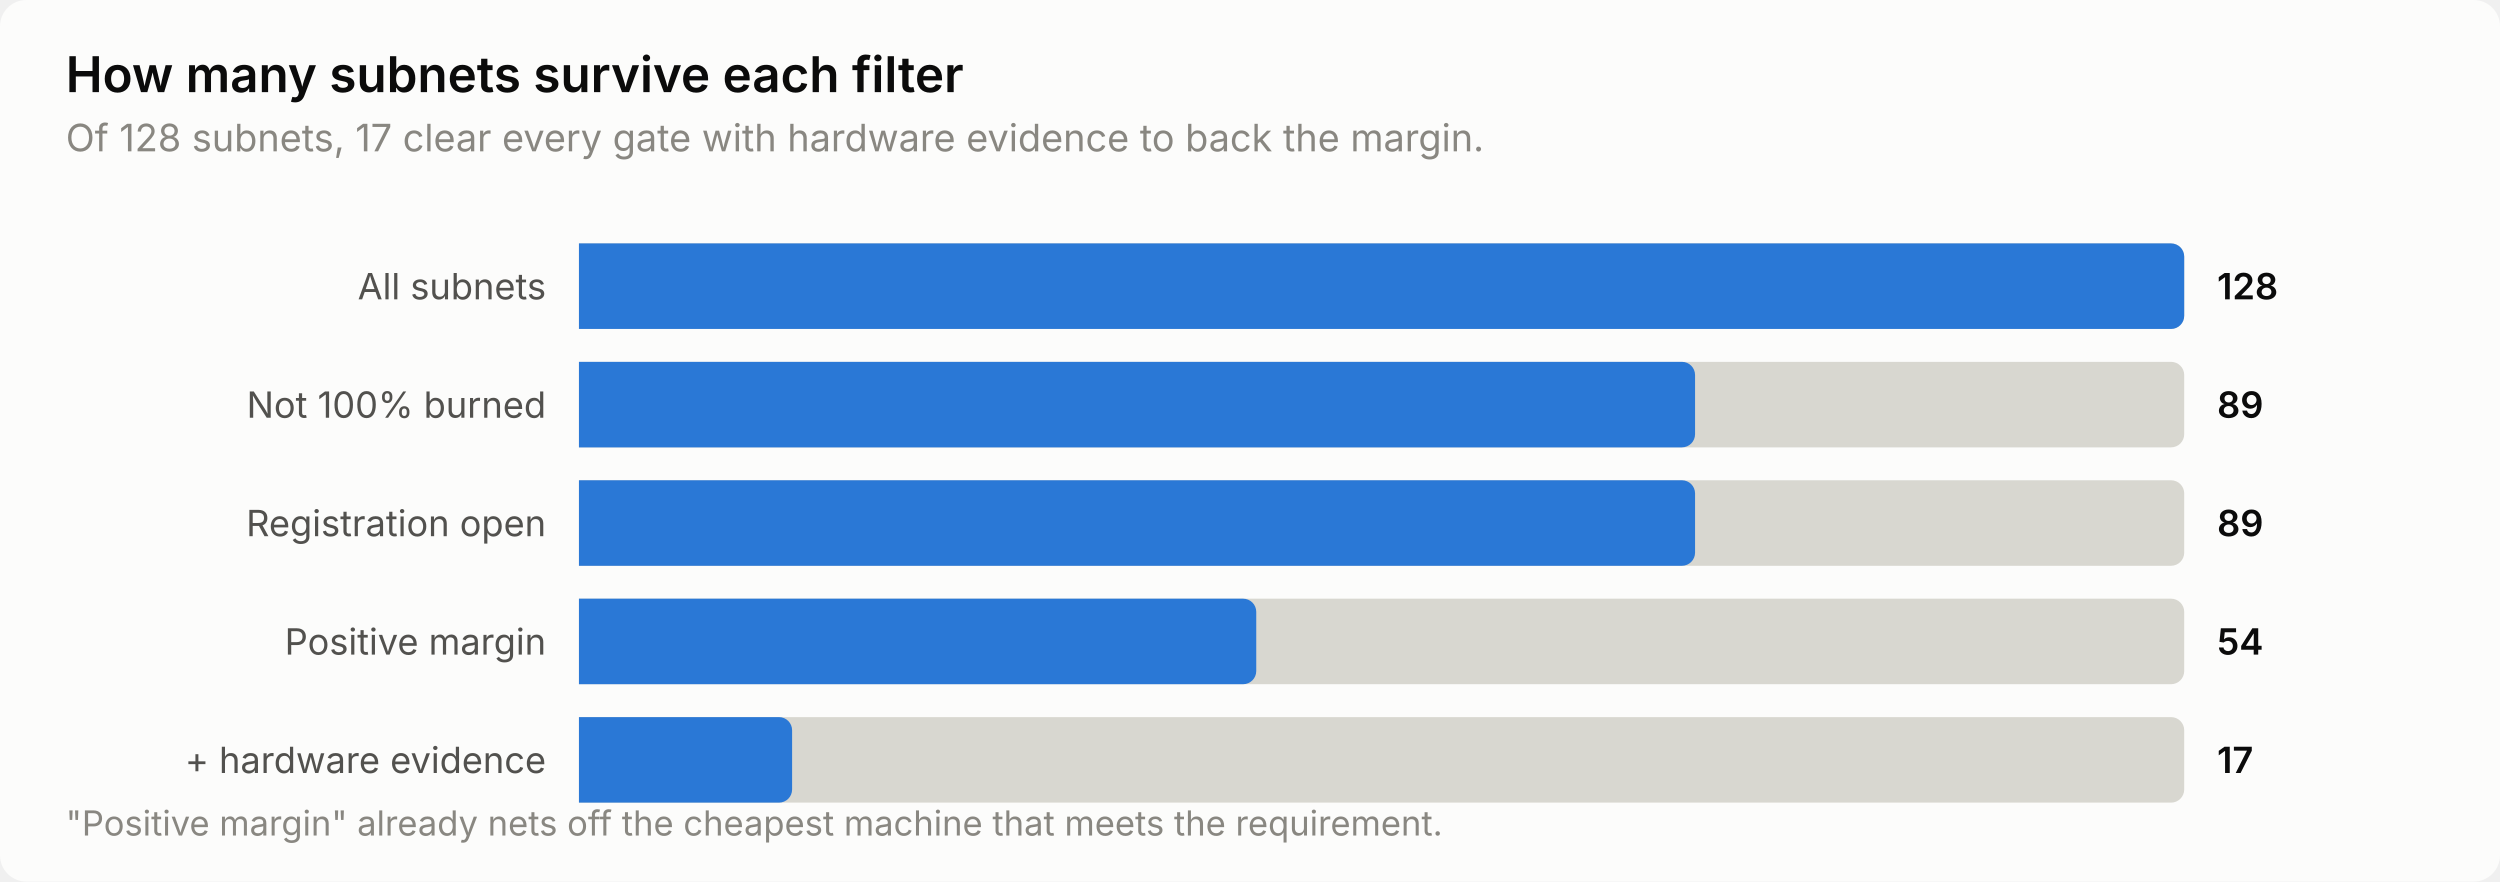
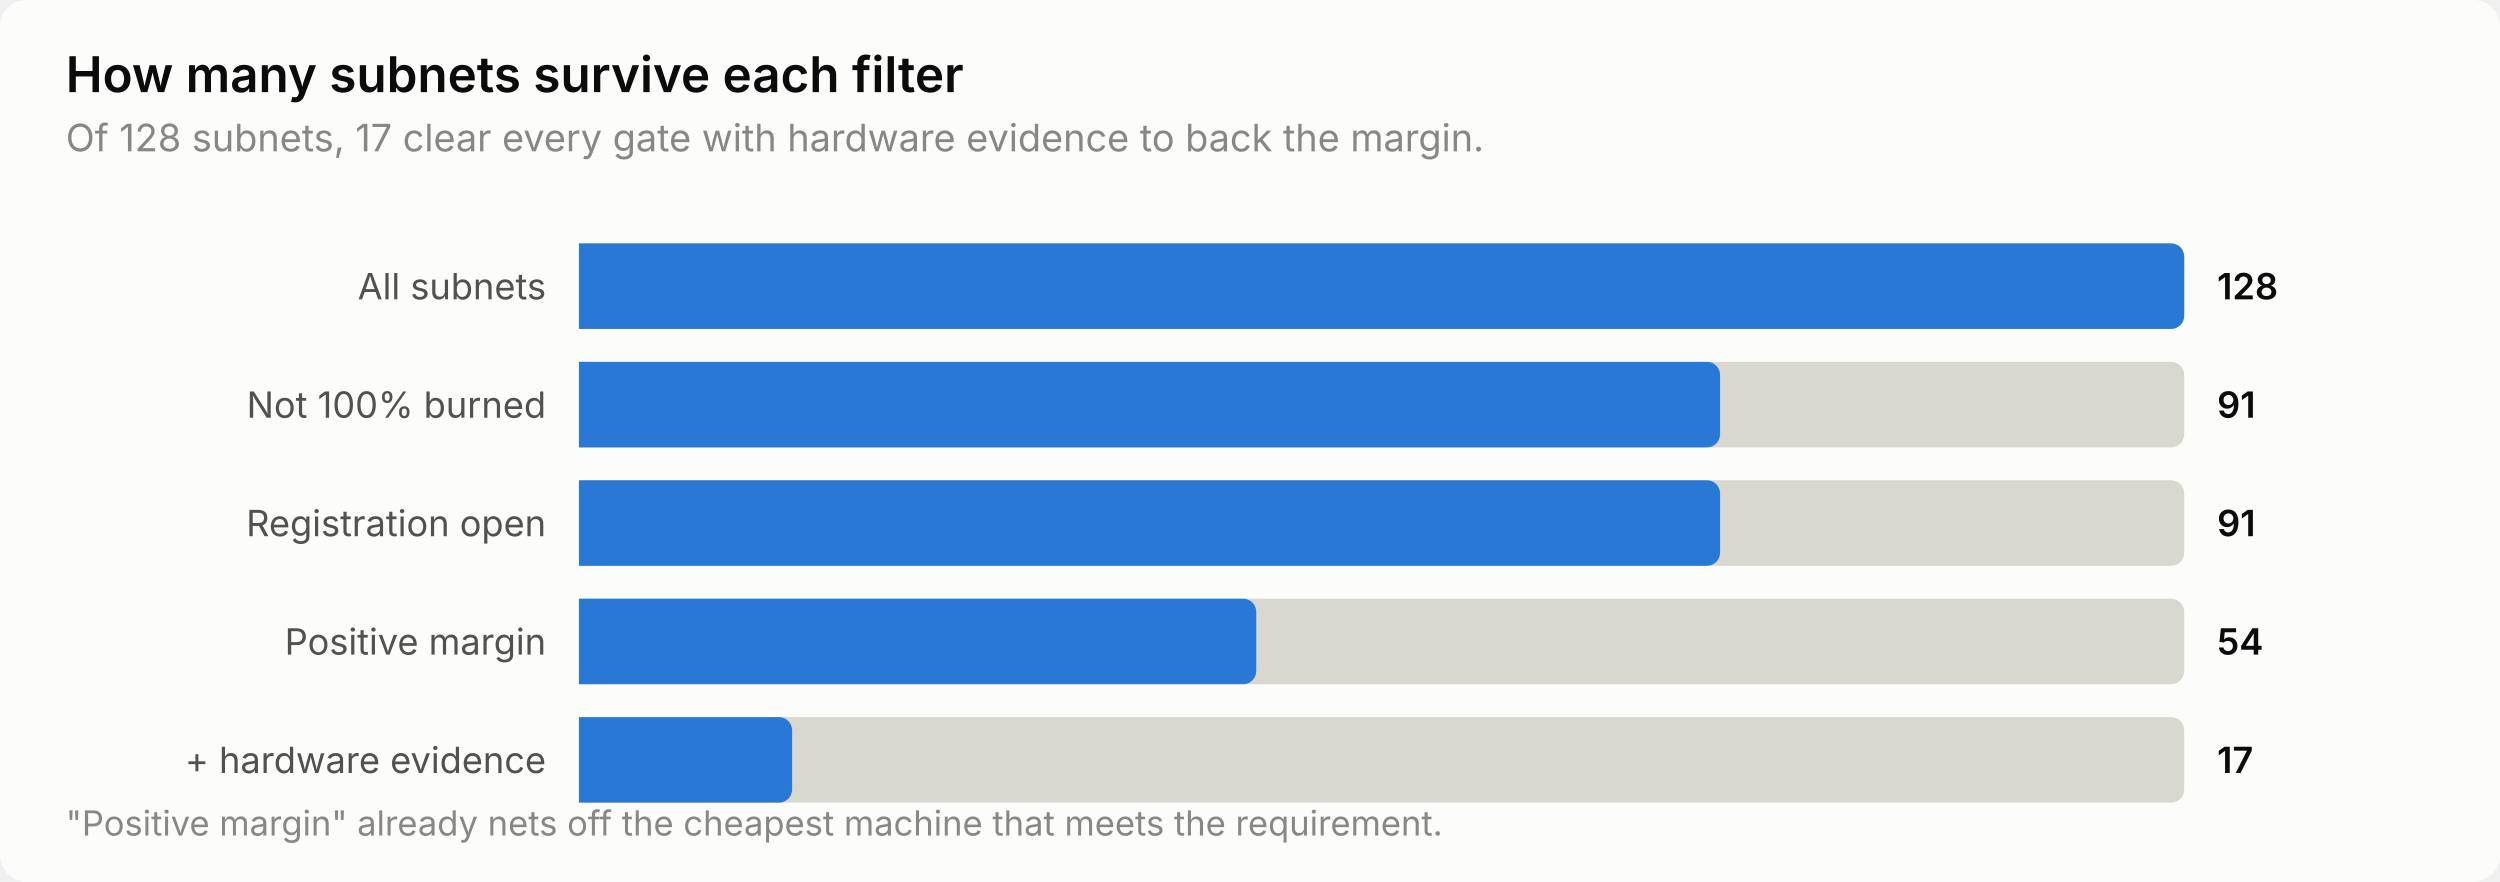
<svg xmlns="http://www.w3.org/2000/svg" width="760" height="268" viewBox="0 0 760 268" role="img" aria-label="How many subnets survive each filter">
  <style>
    text { font-family: system-ui, -apple-system, 'Segoe UI', sans-serif; }
    .t-title { font-size: 15px; font-weight: 600; }
    .t-sub { font-size: 11.5px; }
    .t-lab { font-size: 11px; }
    .t-val { font-size: 11px; font-weight: 600; font-variant-numeric: tabular-nums; }
    .t-tick { font-size: 10.5px; font-variant-numeric: tabular-nums; }

    .surface { fill: #fcfcfb; }
    .ink { fill: #0b0b0b; }
    .ink2 { fill: #52514e; }
    .muted { fill: #898781; }
    .grid { stroke: #e1e0d9; }
    .axis { stroke: #c3c2b7; }
    .accent { fill: #2a78d6; }
    .critical { fill: #d03b3b; }
    .deemph { fill: #d8d7d0; }

    @media (prefers-color-scheme: dark) {
      .surface { fill: #1a1a19; }
      .ink { fill: #ffffff; }
      .ink2 { fill: #c3c2b7; }
      .muted { fill: #898781; }
      .grid { stroke: #2c2c2a; }
      .axis { stroke: #383835; }
      .accent { fill: #3987e5; }
      .deemph { fill: #3a3a37; }
    }
</style>
  <rect class="surface" width="760" height="268" rx="8" />
  <text class="ink t-title" x="20" y="28">How many subnets survive each filter</text>
  <text class="muted t-sub" x="20" y="46">Of 128 subnets, 17 clear every gate with hardware evidence to back the margin.</text>
  <text class="ink2 t-lab" x="166" y="91" text-anchor="end">All subnets</text>
  <path class="deemph" d="M176.0,74.0 H660.0 a4.0,4.0 0 0 1 4.0,4.0 V96.0 a4.0,4.0 0 0 1 -4.0,4.0 H176.0 Z" />
  <path class="accent" d="M176.0,74.0 H660.0 a4.0,4.0 0 0 1 4.0,4.0 V96.0 a4.0,4.0 0 0 1 -4.0,4.0 H176.0 Z" />
  <text class="ink t-val" x="674" y="91">128</text>
  <text class="ink2 t-lab" x="166" y="127" text-anchor="end">Not 100% burned</text>
  <path class="deemph" d="M176.0,110.0 H660.0 a4.0,4.0 0 0 1 4.0,4.0 V132.0 a4.0,4.0 0 0 1 -4.0,4.0 H176.0 Z" />
-   <path class="accent" d="M176.0,110.0 H511.3 a4.0,4.0 0 0 1 4.0,4.0 V132.0 a4.0,4.0 0 0 1 -4.0,4.0 H176.0 Z" />
-   <text class="ink t-val" x="674" y="127">89</text>
+   <path class="accent" d="M176.0,110.0 H518.9 a4.0,4.0 0 0 1 4.0,4.0 V132.0 a4.0,4.0 0 0 1 -4.0,4.0 H176.0 Z" />
+   <text class="ink t-val" x="674" y="127">91</text>
  <text class="ink2 t-lab" x="166" y="163" text-anchor="end">Registration open</text>
  <path class="deemph" d="M176.0,146.0 H660.0 a4.0,4.0 0 0 1 4.0,4.0 V168.0 a4.0,4.0 0 0 1 -4.0,4.0 H176.0 Z" />
-   <path class="accent" d="M176.0,146.0 H511.3 a4.0,4.0 0 0 1 4.0,4.0 V168.0 a4.0,4.0 0 0 1 -4.0,4.0 H176.0 Z" />
-   <text class="ink t-val" x="674" y="163">89</text>
+   <path class="accent" d="M176.0,146.0 H518.9 a4.0,4.0 0 0 1 4.0,4.0 V168.0 a4.0,4.0 0 0 1 -4.0,4.0 H176.0 Z" />
+   <text class="ink t-val" x="674" y="163">91</text>
  <text class="ink2 t-lab" x="166" y="199" text-anchor="end">Positive margin</text>
  <path class="deemph" d="M176.0,182.0 H660.0 a4.0,4.0 0 0 1 4.0,4.0 V204.0 a4.0,4.0 0 0 1 -4.0,4.0 H176.0 Z" />
  <path class="accent" d="M176.0,182.0 H377.9 a4.0,4.0 0 0 1 4.0,4.0 V204.0 a4.0,4.0 0 0 1 -4.0,4.0 H176.0 Z" />
  <text class="ink t-val" x="674" y="199">54</text>
  <text class="ink2 t-lab" x="166" y="235" text-anchor="end">+ hardware evidence</text>
  <path class="deemph" d="M176.0,218.0 H660.0 a4.0,4.0 0 0 1 4.0,4.0 V240.0 a4.0,4.0 0 0 1 -4.0,4.0 H176.0 Z" />
  <path class="accent" d="M176.0,218.0 H236.8 a4.0,4.0 0 0 1 4.0,4.0 V240.0 a4.0,4.0 0 0 1 -4.0,4.0 H176.0 Z" />
  <text class="ink t-val" x="674" y="235">17</text>
  <text class="muted t-tick" x="20" y="254">"Positive margin" already nets off the cheapest machine that meets the requirement.</text>
</svg>
